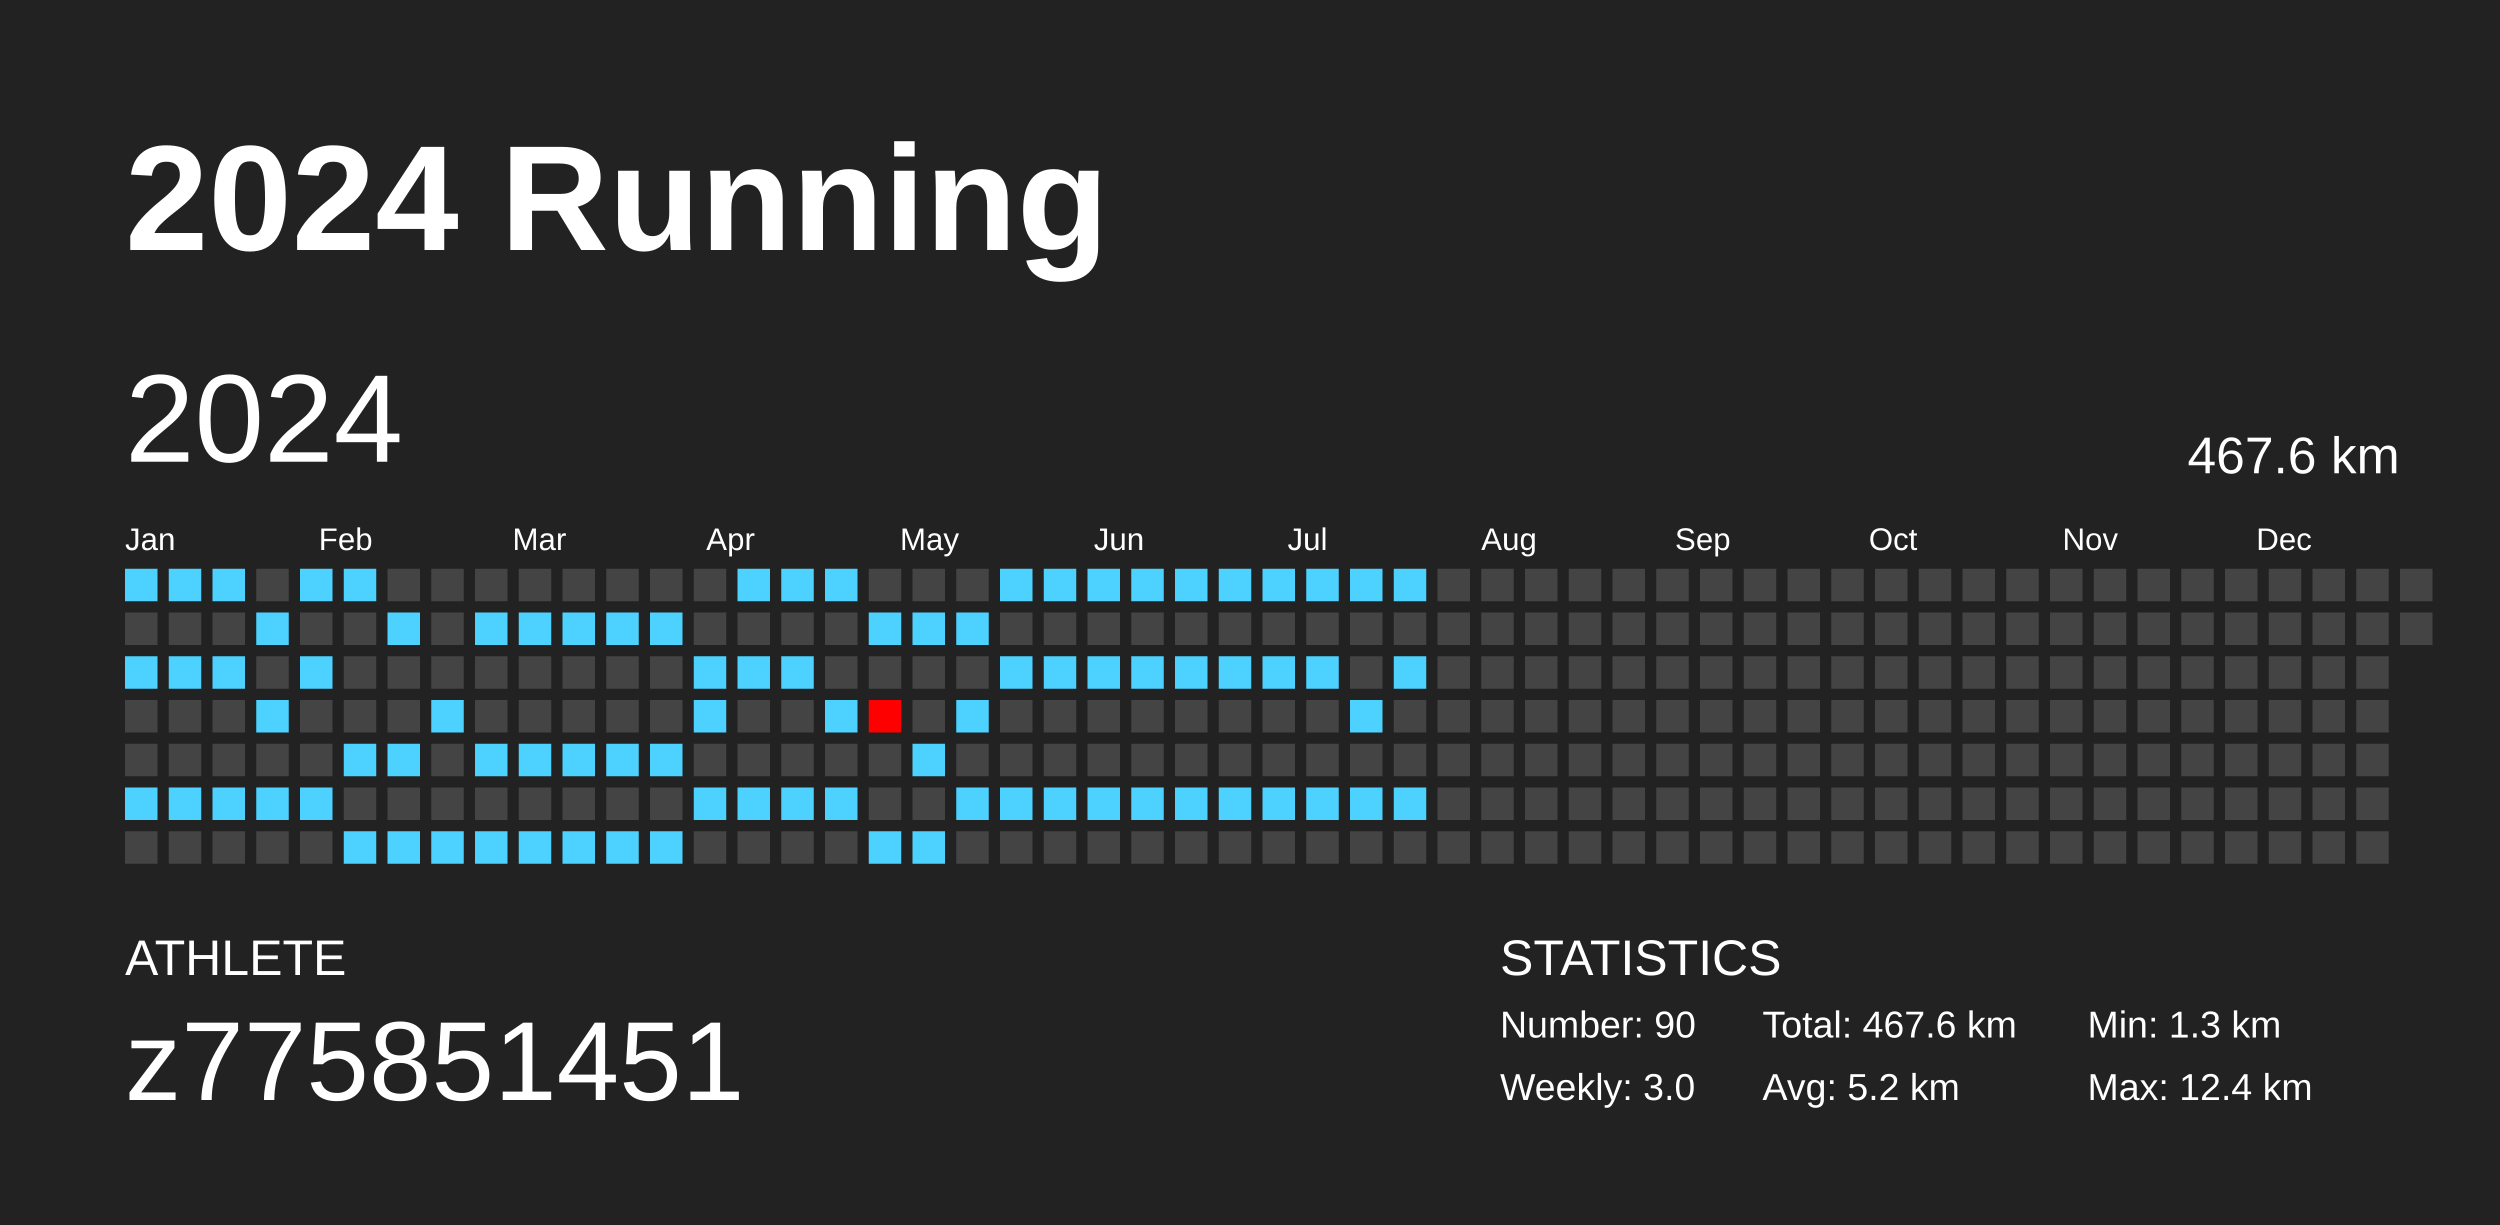
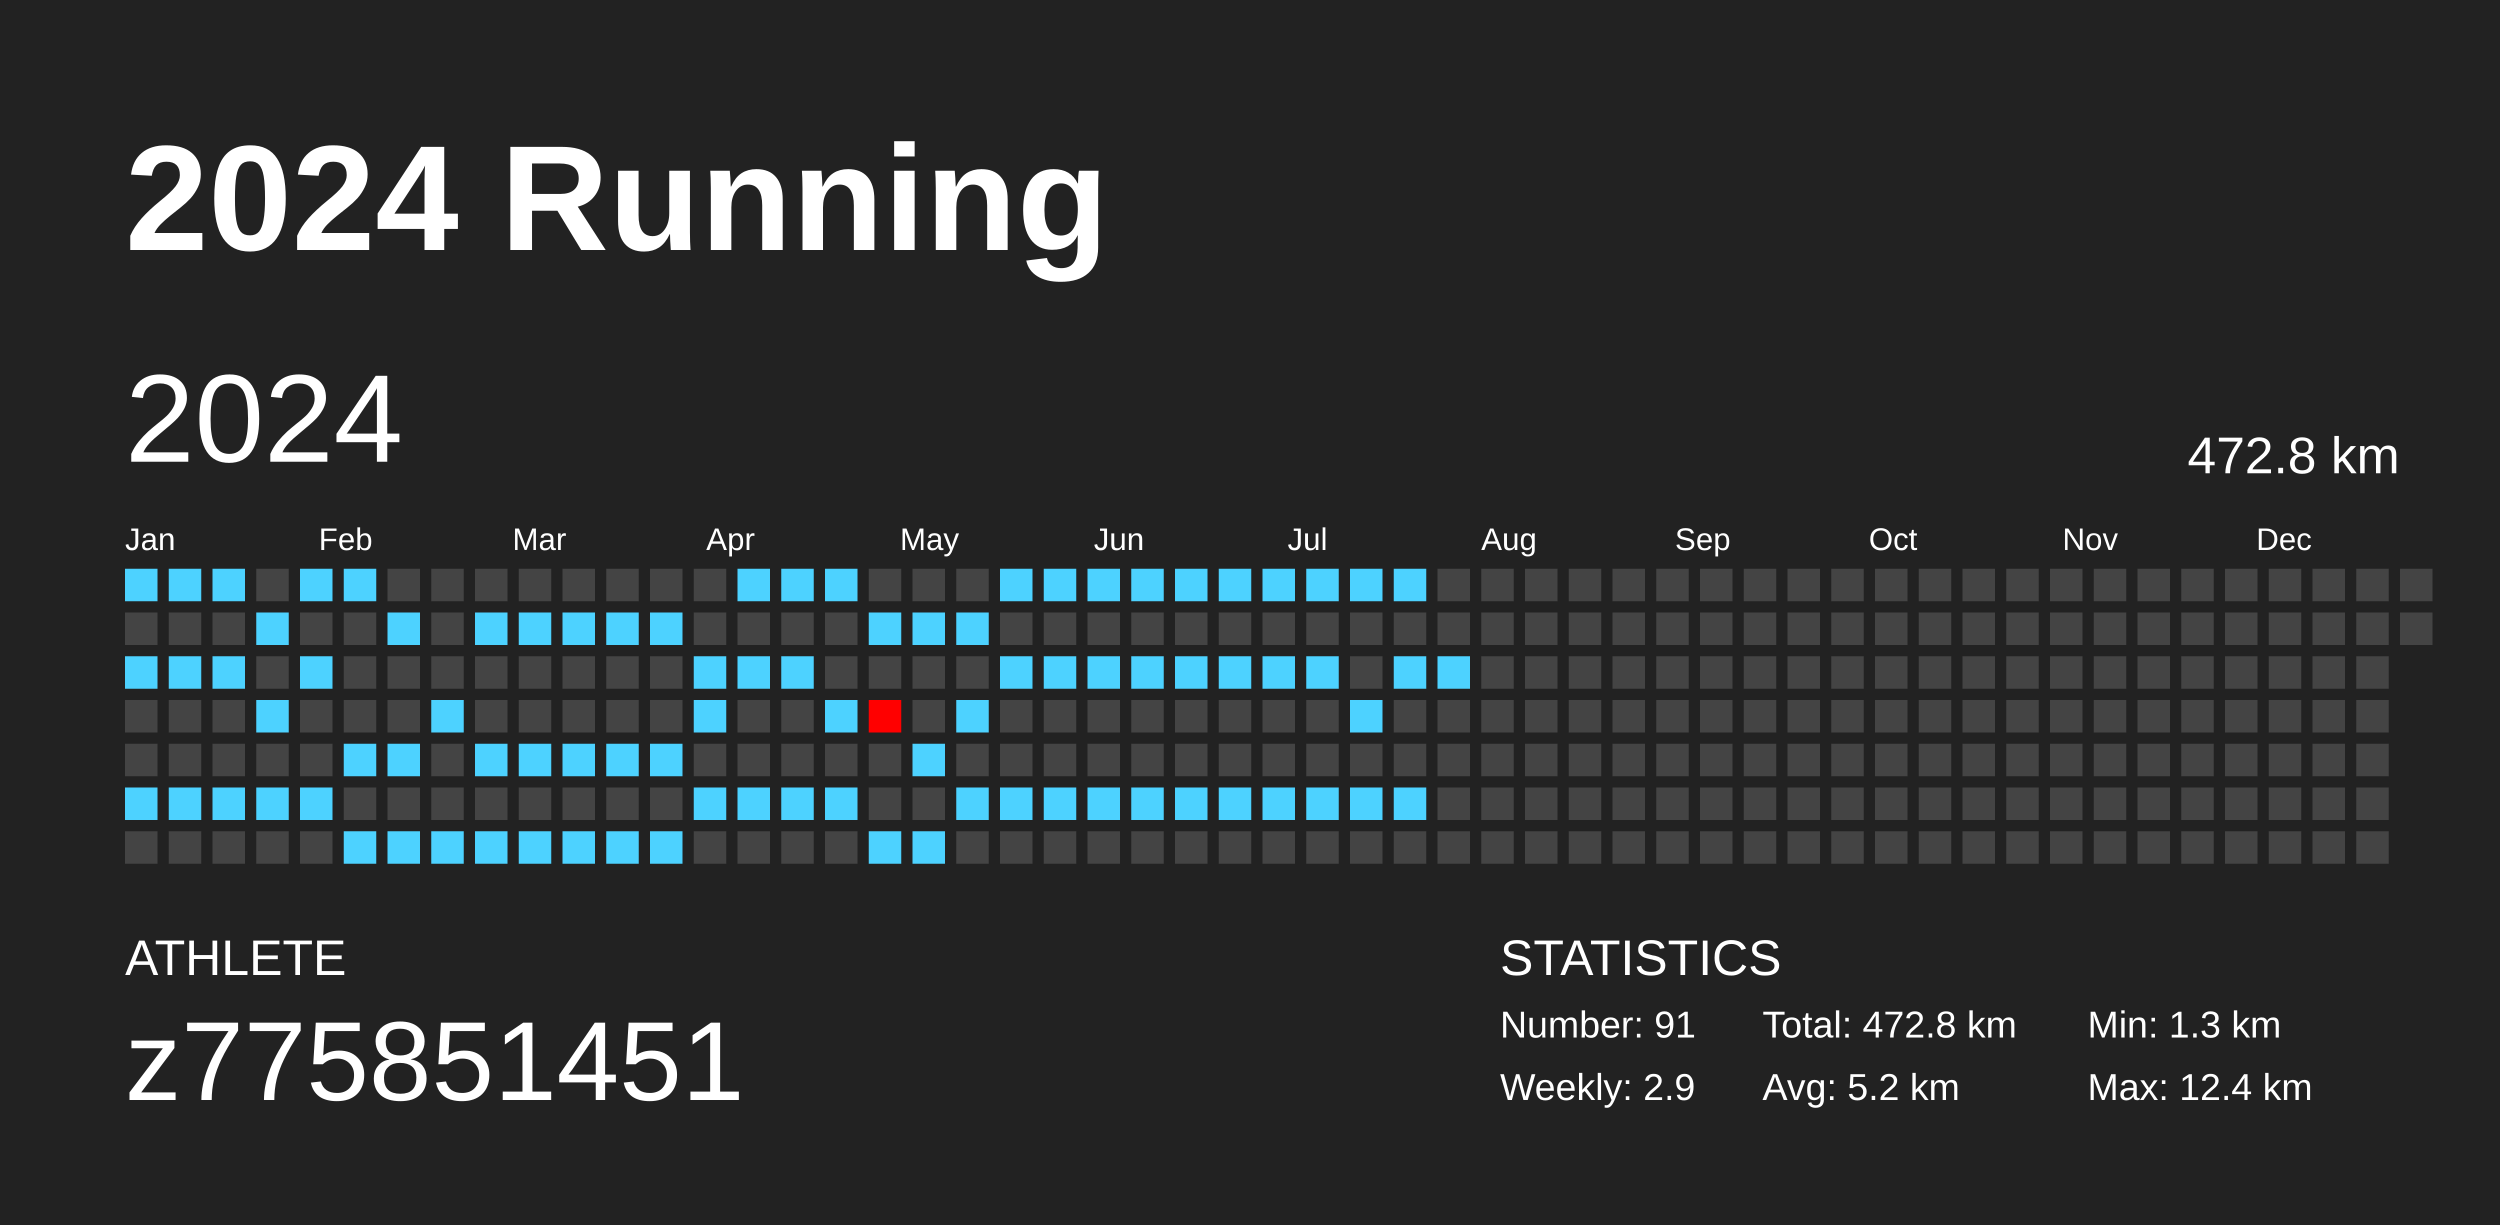
<svg xmlns="http://www.w3.org/2000/svg" baseProfile="full" height="98mm" version="1.1" viewBox="0,0,200,98" width="200mm">
  <defs />
  <rect fill="#222222" height="98" width="200" x="0" y="0" />
  <text fill="#FFFFFF" style="font-size:12px; font-family:Arial; font-weight:bold;" x="10" y="20">2024 Running</text>
  <text fill="#FFFFFF" style="font-size:4px; font-family:Arial" x="10" y="78">ATHLETE</text>
  <text fill="#FFFFFF" style="font-size:9px; font-family:Arial" x="10" y="88">z775851451</text>
  <text fill="#FFFFFF" style="font-size:4px; font-family:Arial" x="120" y="78">STATISTICS</text>
-   <text fill="#FFFFFF" style="font-size:3px; font-family:Arial" x="120" y="83">Number: 90</text>
-   <text fill="#FFFFFF" style="font-size:3px; font-family:Arial" x="120" y="88">Weekly: 3.0</text>
-   <text fill="#FFFFFF" style="font-size:3px; font-family:Arial" x="141" y="83">Total: 467.6 km</text>
+   <text fill="#FFFFFF" style="font-size:3px; font-family:Arial" x="120" y="83">Number: 91</text>
+   <text fill="#FFFFFF" style="font-size:3px; font-family:Arial" x="120" y="88">Weekly: 2.9</text>
+   <text fill="#FFFFFF" style="font-size:3px; font-family:Arial" x="141" y="83">Total: 472.8 km</text>
  <text fill="#FFFFFF" style="font-size:3px; font-family:Arial" x="141" y="88">Avg: 5.2 km</text>
  <text fill="#FFFFFF" style="font-size:3px; font-family:Arial" x="167" y="83">Min: 1.3 km</text>
  <text fill="#FFFFFF" style="font-size:3px; font-family:Arial" x="167" y="88">Max: 12.4 km</text>
  <text dominant-baseline="hanging" fill="#FFFFFF" style="font-size:10.0px; font-family:Arial;" x="10" y="30">2024</text>
-   <text dominant-baseline="hanging" fill="#FFFFFF" style="font-size:4.125px; font-family:Arial;" x="175" y="35">467.6 km</text>
+   <text dominant-baseline="hanging" fill="#FFFFFF" style="font-size:4.125px; font-family:Arial;" x="175" y="35">472.8 km</text>
  <text fill="#FFFFFF" style="font-size:2.5px; font-family:Arial" x="10.0" y="44">Jan</text>
  <text fill="#FFFFFF" style="font-size:2.5px; font-family:Arial" x="25.5" y="44">Feb</text>
  <text fill="#FFFFFF" style="font-size:2.5px; font-family:Arial" x="41.0" y="44">Mar</text>
  <text fill="#FFFFFF" style="font-size:2.5px; font-family:Arial" x="56.5" y="44">Apr</text>
  <text fill="#FFFFFF" style="font-size:2.5px; font-family:Arial" x="72.0" y="44">May</text>
  <text fill="#FFFFFF" style="font-size:2.5px; font-family:Arial" x="87.5" y="44">Jun</text>
  <text fill="#FFFFFF" style="font-size:2.5px; font-family:Arial" x="103.0" y="44">Jul</text>
  <text fill="#FFFFFF" style="font-size:2.5px; font-family:Arial" x="118.5" y="44">Aug</text>
  <text fill="#FFFFFF" style="font-size:2.5px; font-family:Arial" x="134.0" y="44">Sep</text>
  <text fill="#FFFFFF" style="font-size:2.5px; font-family:Arial" x="149.5" y="44">Oct</text>
  <text fill="#FFFFFF" style="font-size:2.5px; font-family:Arial" x="165.0" y="44">Nov</text>
  <text fill="#FFFFFF" style="font-size:2.5px; font-family:Arial" x="180.5" y="44">Dec</text>
  <rect fill="#4dd2ff" height="2.6" width="2.6" x="10.0" y="45.5" />
  <rect fill="#444444" height="2.6" width="2.6" x="10.0" y="49.0" />
  <rect fill="#4dd2ff" height="2.6" width="2.6" x="10.0" y="52.5" />
  <rect fill="#444444" height="2.6" width="2.6" x="10.0" y="56.0" />
  <rect fill="#444444" height="2.6" width="2.6" x="10.0" y="59.5" />
  <rect fill="#4dd2ff" height="2.6" width="2.6" x="10.0" y="63.0" />
  <rect fill="#444444" height="2.6" width="2.6" x="10.0" y="66.5" />
  <rect fill="#4dd2ff" height="2.6" width="2.6" x="13.5" y="45.5" />
  <rect fill="#444444" height="2.6" width="2.6" x="13.5" y="49.0" />
  <rect fill="#4dd2ff" height="2.6" width="2.6" x="13.5" y="52.5" />
  <rect fill="#444444" height="2.6" width="2.6" x="13.5" y="56.0" />
  <rect fill="#444444" height="2.6" width="2.6" x="13.5" y="59.5" />
  <rect fill="#4dd2ff" height="2.6" width="2.6" x="13.5" y="63.0" />
  <rect fill="#444444" height="2.6" width="2.6" x="13.5" y="66.5" />
  <rect fill="#4dd2ff" height="2.6" width="2.6" x="17.0" y="45.5" />
  <rect fill="#444444" height="2.6" width="2.6" x="17.0" y="49.0" />
  <rect fill="#4dd2ff" height="2.6" width="2.6" x="17.0" y="52.5" />
  <rect fill="#444444" height="2.6" width="2.6" x="17.0" y="56.0" />
  <rect fill="#444444" height="2.6" width="2.6" x="17.0" y="59.5" />
  <rect fill="#4dd2ff" height="2.6" width="2.6" x="17.0" y="63.0" />
  <rect fill="#444444" height="2.6" width="2.6" x="17.0" y="66.5" />
  <rect fill="#444444" height="2.6" width="2.6" x="20.5" y="45.5" />
  <rect fill="#4dd2ff" height="2.6" width="2.6" x="20.5" y="49.0" />
  <rect fill="#444444" height="2.6" width="2.6" x="20.5" y="52.5" />
  <rect fill="#4dd2ff" height="2.6" width="2.6" x="20.5" y="56.0" />
  <rect fill="#444444" height="2.6" width="2.6" x="20.5" y="59.5" />
  <rect fill="#4dd2ff" height="2.6" width="2.6" x="20.5" y="63.0" />
  <rect fill="#444444" height="2.6" width="2.6" x="20.5" y="66.5" />
  <rect fill="#4dd2ff" height="2.6" width="2.6" x="24.0" y="45.5" />
  <rect fill="#444444" height="2.6" width="2.6" x="24.0" y="49.0" />
  <rect fill="#4dd2ff" height="2.6" width="2.6" x="24.0" y="52.5" />
  <rect fill="#444444" height="2.6" width="2.6" x="24.0" y="56.0" />
  <rect fill="#444444" height="2.6" width="2.6" x="24.0" y="59.5" />
  <rect fill="#4dd2ff" height="2.6" width="2.6" x="24.0" y="63.0" />
  <rect fill="#444444" height="2.6" width="2.6" x="24.0" y="66.5" />
  <rect fill="#4dd2ff" height="2.6" width="2.6" x="27.5" y="45.5" />
  <rect fill="#444444" height="2.6" width="2.6" x="27.5" y="49.0" />
  <rect fill="#444444" height="2.6" width="2.6" x="27.5" y="52.5" />
  <rect fill="#444444" height="2.6" width="2.6" x="27.5" y="56.0" />
  <rect fill="#4dd2ff" height="2.6" width="2.6" x="27.5" y="59.5" />
  <rect fill="#444444" height="2.6" width="2.6" x="27.5" y="63.0" />
  <rect fill="#4dd2ff" height="2.6" width="2.6" x="27.5" y="66.5" />
  <rect fill="#444444" height="2.6" width="2.6" x="31.0" y="45.5" />
  <rect fill="#4dd2ff" height="2.6" width="2.6" x="31.0" y="49.0" />
  <rect fill="#444444" height="2.6" width="2.6" x="31.0" y="52.5" />
  <rect fill="#444444" height="2.6" width="2.6" x="31.0" y="56.0" />
  <rect fill="#4dd2ff" height="2.6" width="2.6" x="31.0" y="59.5" />
  <rect fill="#444444" height="2.6" width="2.6" x="31.0" y="63.0" />
  <rect fill="#4dd2ff" height="2.6" width="2.6" x="31.0" y="66.5" />
  <rect fill="#444444" height="2.6" width="2.6" x="34.5" y="45.5" />
  <rect fill="#444444" height="2.6" width="2.6" x="34.5" y="49.0" />
  <rect fill="#444444" height="2.6" width="2.6" x="34.5" y="52.5" />
  <rect fill="#4dd2ff" height="2.6" width="2.6" x="34.5" y="56.0" />
  <rect fill="#444444" height="2.6" width="2.6" x="34.5" y="59.5" />
  <rect fill="#444444" height="2.6" width="2.6" x="34.5" y="63.0" />
  <rect fill="#4dd2ff" height="2.6" width="2.6" x="34.5" y="66.5" />
  <rect fill="#444444" height="2.6" width="2.6" x="38.0" y="45.5" />
  <rect fill="#4dd2ff" height="2.6" width="2.6" x="38.0" y="49.0" />
  <rect fill="#444444" height="2.6" width="2.6" x="38.0" y="52.5" />
  <rect fill="#444444" height="2.6" width="2.6" x="38.0" y="56.0" />
  <rect fill="#4dd2ff" height="2.6" width="2.6" x="38.0" y="59.5" />
  <rect fill="#444444" height="2.6" width="2.6" x="38.0" y="63.0" />
  <rect fill="#4dd2ff" height="2.6" width="2.6" x="38.0" y="66.5" />
  <rect fill="#444444" height="2.6" width="2.6" x="41.5" y="45.5" />
  <rect fill="#4dd2ff" height="2.6" width="2.6" x="41.5" y="49.0" />
  <rect fill="#444444" height="2.6" width="2.6" x="41.5" y="52.5" />
  <rect fill="#444444" height="2.6" width="2.6" x="41.5" y="56.0" />
  <rect fill="#4dd2ff" height="2.6" width="2.6" x="41.5" y="59.5" />
  <rect fill="#444444" height="2.6" width="2.6" x="41.5" y="63.0" />
  <rect fill="#4dd2ff" height="2.6" width="2.6" x="41.5" y="66.5" />
  <rect fill="#444444" height="2.6" width="2.6" x="45.0" y="45.5" />
  <rect fill="#4dd2ff" height="2.6" width="2.6" x="45.0" y="49.0" />
  <rect fill="#444444" height="2.6" width="2.6" x="45.0" y="52.5" />
  <rect fill="#444444" height="2.6" width="2.6" x="45.0" y="56.0" />
  <rect fill="#4dd2ff" height="2.6" width="2.6" x="45.0" y="59.5" />
  <rect fill="#444444" height="2.6" width="2.6" x="45.0" y="63.0" />
  <rect fill="#4dd2ff" height="2.6" width="2.6" x="45.0" y="66.5" />
  <rect fill="#444444" height="2.6" width="2.6" x="48.5" y="45.5" />
  <rect fill="#4dd2ff" height="2.6" width="2.6" x="48.5" y="49.0" />
  <rect fill="#444444" height="2.6" width="2.6" x="48.5" y="52.5" />
  <rect fill="#444444" height="2.6" width="2.6" x="48.5" y="56.0" />
  <rect fill="#4dd2ff" height="2.6" width="2.6" x="48.5" y="59.5" />
  <rect fill="#444444" height="2.6" width="2.6" x="48.5" y="63.0" />
  <rect fill="#4dd2ff" height="2.6" width="2.6" x="48.5" y="66.5" />
  <rect fill="#444444" height="2.6" width="2.6" x="52.0" y="45.5" />
  <rect fill="#4dd2ff" height="2.6" width="2.6" x="52.0" y="49.0" />
  <rect fill="#444444" height="2.6" width="2.6" x="52.0" y="52.5" />
  <rect fill="#444444" height="2.6" width="2.6" x="52.0" y="56.0" />
  <rect fill="#4dd2ff" height="2.6" width="2.6" x="52.0" y="59.5" />
  <rect fill="#444444" height="2.6" width="2.6" x="52.0" y="63.0" />
  <rect fill="#4dd2ff" height="2.6" width="2.6" x="52.0" y="66.5" />
  <rect fill="#444444" height="2.6" width="2.6" x="55.5" y="45.5" />
  <rect fill="#444444" height="2.6" width="2.6" x="55.5" y="49.0" />
  <rect fill="#4dd2ff" height="2.6" width="2.6" x="55.5" y="52.5" />
  <rect fill="#4dd2ff" height="2.6" width="2.6" x="55.5" y="56.0" />
  <rect fill="#444444" height="2.6" width="2.6" x="55.5" y="59.5" />
  <rect fill="#4dd2ff" height="2.6" width="2.6" x="55.5" y="63.0" />
  <rect fill="#444444" height="2.6" width="2.6" x="55.5" y="66.5" />
  <rect fill="#4dd2ff" height="2.6" width="2.6" x="59.0" y="45.5" />
  <rect fill="#444444" height="2.6" width="2.6" x="59.0" y="49.0" />
  <rect fill="#4dd2ff" height="2.6" width="2.6" x="59.0" y="52.5" />
  <rect fill="#444444" height="2.6" width="2.6" x="59.0" y="56.0" />
  <rect fill="#444444" height="2.6" width="2.6" x="59.0" y="59.5" />
  <rect fill="#4dd2ff" height="2.6" width="2.6" x="59.0" y="63.0" />
  <rect fill="#444444" height="2.6" width="2.6" x="59.0" y="66.5" />
  <rect fill="#4dd2ff" height="2.6" width="2.6" x="62.5" y="45.5" />
  <rect fill="#444444" height="2.6" width="2.6" x="62.5" y="49.0" />
  <rect fill="#4dd2ff" height="2.6" width="2.6" x="62.5" y="52.5" />
  <rect fill="#444444" height="2.6" width="2.6" x="62.5" y="56.0" />
  <rect fill="#444444" height="2.6" width="2.6" x="62.5" y="59.5" />
  <rect fill="#4dd2ff" height="2.6" width="2.6" x="62.5" y="63.0" />
  <rect fill="#444444" height="2.6" width="2.6" x="62.5" y="66.5" />
  <rect fill="#4dd2ff" height="2.6" width="2.6" x="66.0" y="45.5" />
  <rect fill="#444444" height="2.6" width="2.6" x="66.0" y="49.0" />
  <rect fill="#444444" height="2.6" width="2.6" x="66.0" y="52.5" />
  <rect fill="#4dd2ff" height="2.6" width="2.6" x="66.0" y="56.0" />
  <rect fill="#444444" height="2.6" width="2.6" x="66.0" y="59.5" />
  <rect fill="#4dd2ff" height="2.6" width="2.6" x="66.0" y="63.0" />
  <rect fill="#444444" height="2.6" width="2.6" x="66.0" y="66.5" />
  <rect fill="#444444" height="2.6" width="2.6" x="69.5" y="45.5" />
  <rect fill="#4dd2ff" height="2.6" width="2.6" x="69.5" y="49.0" />
  <rect fill="#444444" height="2.6" width="2.6" x="69.5" y="52.5" />
  <rect fill="#ff0000" height="2.6" width="2.6" x="69.5" y="56.0" />
  <rect fill="#444444" height="2.6" width="2.6" x="69.5" y="59.5" />
  <rect fill="#444444" height="2.6" width="2.6" x="69.5" y="63.0" />
  <rect fill="#4dd2ff" height="2.6" width="2.6" x="69.5" y="66.5" />
  <rect fill="#444444" height="2.6" width="2.6" x="73.0" y="45.5" />
  <rect fill="#4dd2ff" height="2.6" width="2.6" x="73.0" y="49.0" />
  <rect fill="#444444" height="2.6" width="2.6" x="73.0" y="52.5" />
  <rect fill="#444444" height="2.6" width="2.6" x="73.0" y="56.0" />
  <rect fill="#4dd2ff" height="2.6" width="2.6" x="73.0" y="59.5" />
  <rect fill="#444444" height="2.6" width="2.6" x="73.0" y="63.0" />
  <rect fill="#4dd2ff" height="2.6" width="2.6" x="73.0" y="66.5" />
  <rect fill="#444444" height="2.6" width="2.6" x="76.5" y="45.5" />
  <rect fill="#4dd2ff" height="2.6" width="2.6" x="76.5" y="49.0" />
  <rect fill="#444444" height="2.6" width="2.6" x="76.5" y="52.5" />
  <rect fill="#4dd2ff" height="2.6" width="2.6" x="76.5" y="56.0" />
  <rect fill="#444444" height="2.6" width="2.6" x="76.5" y="59.5" />
  <rect fill="#4dd2ff" height="2.6" width="2.6" x="76.5" y="63.0" />
  <rect fill="#444444" height="2.6" width="2.6" x="76.5" y="66.5" />
  <rect fill="#4dd2ff" height="2.6" width="2.6" x="80.0" y="45.5" />
  <rect fill="#444444" height="2.6" width="2.6" x="80.0" y="49.0" />
  <rect fill="#4dd2ff" height="2.6" width="2.6" x="80.0" y="52.5" />
  <rect fill="#444444" height="2.6" width="2.6" x="80.0" y="56.0" />
  <rect fill="#444444" height="2.6" width="2.6" x="80.0" y="59.5" />
  <rect fill="#4dd2ff" height="2.6" width="2.6" x="80.0" y="63.0" />
  <rect fill="#444444" height="2.6" width="2.6" x="80.0" y="66.5" />
  <rect fill="#4dd2ff" height="2.6" width="2.6" x="83.5" y="45.5" />
  <rect fill="#444444" height="2.6" width="2.6" x="83.5" y="49.0" />
  <rect fill="#4dd2ff" height="2.6" width="2.6" x="83.5" y="52.5" />
  <rect fill="#444444" height="2.6" width="2.6" x="83.5" y="56.0" />
  <rect fill="#444444" height="2.6" width="2.6" x="83.5" y="59.5" />
  <rect fill="#4dd2ff" height="2.6" width="2.6" x="83.5" y="63.0" />
  <rect fill="#444444" height="2.6" width="2.6" x="83.5" y="66.5" />
  <rect fill="#4dd2ff" height="2.6" width="2.6" x="87.0" y="45.5" />
  <rect fill="#444444" height="2.6" width="2.6" x="87.0" y="49.0" />
  <rect fill="#4dd2ff" height="2.6" width="2.6" x="87.0" y="52.5" />
  <rect fill="#444444" height="2.6" width="2.6" x="87.0" y="56.0" />
  <rect fill="#444444" height="2.6" width="2.6" x="87.0" y="59.5" />
  <rect fill="#4dd2ff" height="2.6" width="2.6" x="87.0" y="63.0" />
  <rect fill="#444444" height="2.6" width="2.6" x="87.0" y="66.5" />
  <rect fill="#4dd2ff" height="2.6" width="2.6" x="90.5" y="45.5" />
  <rect fill="#444444" height="2.6" width="2.6" x="90.5" y="49.0" />
  <rect fill="#4dd2ff" height="2.6" width="2.6" x="90.5" y="52.5" />
  <rect fill="#444444" height="2.6" width="2.6" x="90.5" y="56.0" />
  <rect fill="#444444" height="2.6" width="2.6" x="90.5" y="59.5" />
  <rect fill="#4dd2ff" height="2.6" width="2.6" x="90.5" y="63.0" />
  <rect fill="#444444" height="2.6" width="2.6" x="90.5" y="66.5" />
  <rect fill="#4dd2ff" height="2.6" width="2.6" x="94.0" y="45.5" />
  <rect fill="#444444" height="2.6" width="2.6" x="94.0" y="49.0" />
  <rect fill="#4dd2ff" height="2.6" width="2.6" x="94.0" y="52.5" />
  <rect fill="#444444" height="2.6" width="2.6" x="94.0" y="56.0" />
  <rect fill="#444444" height="2.6" width="2.6" x="94.0" y="59.5" />
  <rect fill="#4dd2ff" height="2.6" width="2.6" x="94.0" y="63.0" />
  <rect fill="#444444" height="2.6" width="2.6" x="94.0" y="66.5" />
  <rect fill="#4dd2ff" height="2.6" width="2.6" x="97.5" y="45.5" />
  <rect fill="#444444" height="2.6" width="2.6" x="97.5" y="49.0" />
  <rect fill="#4dd2ff" height="2.6" width="2.6" x="97.5" y="52.5" />
  <rect fill="#444444" height="2.6" width="2.6" x="97.5" y="56.0" />
  <rect fill="#444444" height="2.6" width="2.6" x="97.5" y="59.5" />
  <rect fill="#4dd2ff" height="2.6" width="2.6" x="97.5" y="63.0" />
  <rect fill="#444444" height="2.6" width="2.6" x="97.5" y="66.5" />
  <rect fill="#4dd2ff" height="2.6" width="2.6" x="101.0" y="45.5" />
  <rect fill="#444444" height="2.6" width="2.6" x="101.0" y="49.0" />
  <rect fill="#4dd2ff" height="2.6" width="2.6" x="101.0" y="52.5" />
  <rect fill="#444444" height="2.6" width="2.6" x="101.0" y="56.0" />
  <rect fill="#444444" height="2.6" width="2.6" x="101.0" y="59.5" />
  <rect fill="#4dd2ff" height="2.6" width="2.6" x="101.0" y="63.0" />
  <rect fill="#444444" height="2.6" width="2.6" x="101.0" y="66.5" />
  <rect fill="#4dd2ff" height="2.6" width="2.6" x="104.5" y="45.5" />
  <rect fill="#444444" height="2.6" width="2.6" x="104.5" y="49.0" />
  <rect fill="#4dd2ff" height="2.6" width="2.6" x="104.5" y="52.5" />
  <rect fill="#444444" height="2.6" width="2.6" x="104.5" y="56.0" />
  <rect fill="#444444" height="2.6" width="2.6" x="104.5" y="59.5" />
  <rect fill="#4dd2ff" height="2.6" width="2.6" x="104.5" y="63.0" />
  <rect fill="#444444" height="2.6" width="2.6" x="104.5" y="66.5" />
  <rect fill="#4dd2ff" height="2.6" width="2.6" x="108.0" y="45.5" />
  <rect fill="#444444" height="2.6" width="2.6" x="108.0" y="49.0" />
  <rect fill="#444444" height="2.6" width="2.6" x="108.0" y="52.5" />
  <rect fill="#4dd2ff" height="2.6" width="2.6" x="108.0" y="56.0" />
  <rect fill="#444444" height="2.6" width="2.6" x="108.0" y="59.5" />
  <rect fill="#4dd2ff" height="2.6" width="2.6" x="108.0" y="63.0" />
  <rect fill="#444444" height="2.6" width="2.6" x="108.0" y="66.5" />
  <rect fill="#4dd2ff" height="2.6" width="2.6" x="111.5" y="45.5" />
  <rect fill="#444444" height="2.6" width="2.6" x="111.5" y="49.0" />
  <rect fill="#4dd2ff" height="2.6" width="2.6" x="111.5" y="52.5" />
  <rect fill="#444444" height="2.6" width="2.6" x="111.5" y="56.0" />
  <rect fill="#444444" height="2.6" width="2.6" x="111.5" y="59.5" />
  <rect fill="#4dd2ff" height="2.6" width="2.6" x="111.5" y="63.0" />
  <rect fill="#444444" height="2.6" width="2.6" x="111.5" y="66.5" />
  <rect fill="#444444" height="2.6" width="2.6" x="115.0" y="45.5" />
  <rect fill="#444444" height="2.6" width="2.6" x="115.0" y="49.0" />
-   <rect fill="#444444" height="2.6" width="2.6" x="115.0" y="52.5" />
+   <rect fill="#4dd2ff" height="2.6" width="2.6" x="115.0" y="52.5" />
  <rect fill="#444444" height="2.6" width="2.6" x="115.0" y="56.0" />
  <rect fill="#444444" height="2.6" width="2.6" x="115.0" y="59.5" />
  <rect fill="#444444" height="2.6" width="2.6" x="115.0" y="63.0" />
  <rect fill="#444444" height="2.6" width="2.6" x="115.0" y="66.5" />
  <rect fill="#444444" height="2.6" width="2.6" x="118.5" y="45.5" />
  <rect fill="#444444" height="2.6" width="2.6" x="118.5" y="49.0" />
  <rect fill="#444444" height="2.6" width="2.6" x="118.5" y="52.5" />
  <rect fill="#444444" height="2.6" width="2.6" x="118.5" y="56.0" />
  <rect fill="#444444" height="2.6" width="2.6" x="118.5" y="59.5" />
  <rect fill="#444444" height="2.6" width="2.6" x="118.5" y="63.0" />
  <rect fill="#444444" height="2.6" width="2.6" x="118.5" y="66.5" />
  <rect fill="#444444" height="2.6" width="2.6" x="122.0" y="45.5" />
  <rect fill="#444444" height="2.6" width="2.6" x="122.0" y="49.0" />
  <rect fill="#444444" height="2.6" width="2.6" x="122.0" y="52.5" />
  <rect fill="#444444" height="2.6" width="2.6" x="122.0" y="56.0" />
  <rect fill="#444444" height="2.6" width="2.6" x="122.0" y="59.5" />
  <rect fill="#444444" height="2.6" width="2.6" x="122.0" y="63.0" />
  <rect fill="#444444" height="2.6" width="2.6" x="122.0" y="66.5" />
  <rect fill="#444444" height="2.6" width="2.6" x="125.5" y="45.5" />
  <rect fill="#444444" height="2.6" width="2.6" x="125.5" y="49.0" />
  <rect fill="#444444" height="2.6" width="2.6" x="125.5" y="52.5" />
  <rect fill="#444444" height="2.6" width="2.6" x="125.5" y="56.0" />
  <rect fill="#444444" height="2.6" width="2.6" x="125.5" y="59.5" />
  <rect fill="#444444" height="2.6" width="2.6" x="125.5" y="63.0" />
  <rect fill="#444444" height="2.6" width="2.6" x="125.5" y="66.5" />
  <rect fill="#444444" height="2.6" width="2.6" x="129.0" y="45.5" />
  <rect fill="#444444" height="2.6" width="2.6" x="129.0" y="49.0" />
  <rect fill="#444444" height="2.6" width="2.6" x="129.0" y="52.5" />
  <rect fill="#444444" height="2.6" width="2.6" x="129.0" y="56.0" />
  <rect fill="#444444" height="2.6" width="2.6" x="129.0" y="59.5" />
  <rect fill="#444444" height="2.6" width="2.6" x="129.0" y="63.0" />
  <rect fill="#444444" height="2.6" width="2.6" x="129.0" y="66.5" />
  <rect fill="#444444" height="2.6" width="2.6" x="132.5" y="45.5" />
  <rect fill="#444444" height="2.6" width="2.6" x="132.5" y="49.0" />
  <rect fill="#444444" height="2.6" width="2.6" x="132.5" y="52.5" />
  <rect fill="#444444" height="2.6" width="2.6" x="132.5" y="56.0" />
  <rect fill="#444444" height="2.6" width="2.6" x="132.5" y="59.5" />
  <rect fill="#444444" height="2.6" width="2.6" x="132.5" y="63.0" />
  <rect fill="#444444" height="2.6" width="2.6" x="132.5" y="66.5" />
  <rect fill="#444444" height="2.6" width="2.6" x="136.0" y="45.5" />
  <rect fill="#444444" height="2.6" width="2.6" x="136.0" y="49.0" />
  <rect fill="#444444" height="2.6" width="2.6" x="136.0" y="52.5" />
  <rect fill="#444444" height="2.6" width="2.6" x="136.0" y="56.0" />
  <rect fill="#444444" height="2.6" width="2.6" x="136.0" y="59.5" />
  <rect fill="#444444" height="2.6" width="2.6" x="136.0" y="63.0" />
  <rect fill="#444444" height="2.6" width="2.6" x="136.0" y="66.5" />
  <rect fill="#444444" height="2.6" width="2.6" x="139.5" y="45.5" />
  <rect fill="#444444" height="2.6" width="2.6" x="139.5" y="49.0" />
  <rect fill="#444444" height="2.6" width="2.6" x="139.5" y="52.5" />
  <rect fill="#444444" height="2.6" width="2.6" x="139.5" y="56.0" />
  <rect fill="#444444" height="2.6" width="2.6" x="139.5" y="59.5" />
  <rect fill="#444444" height="2.6" width="2.6" x="139.5" y="63.0" />
  <rect fill="#444444" height="2.6" width="2.6" x="139.5" y="66.5" />
  <rect fill="#444444" height="2.6" width="2.6" x="143.0" y="45.5" />
  <rect fill="#444444" height="2.6" width="2.6" x="143.0" y="49.0" />
  <rect fill="#444444" height="2.6" width="2.6" x="143.0" y="52.5" />
  <rect fill="#444444" height="2.6" width="2.6" x="143.0" y="56.0" />
  <rect fill="#444444" height="2.6" width="2.6" x="143.0" y="59.5" />
  <rect fill="#444444" height="2.6" width="2.6" x="143.0" y="63.0" />
  <rect fill="#444444" height="2.6" width="2.6" x="143.0" y="66.5" />
  <rect fill="#444444" height="2.6" width="2.6" x="146.5" y="45.5" />
  <rect fill="#444444" height="2.6" width="2.6" x="146.5" y="49.0" />
  <rect fill="#444444" height="2.6" width="2.6" x="146.5" y="52.5" />
  <rect fill="#444444" height="2.6" width="2.6" x="146.5" y="56.0" />
  <rect fill="#444444" height="2.6" width="2.6" x="146.5" y="59.5" />
  <rect fill="#444444" height="2.6" width="2.6" x="146.5" y="63.0" />
  <rect fill="#444444" height="2.6" width="2.6" x="146.5" y="66.5" />
  <rect fill="#444444" height="2.6" width="2.6" x="150.0" y="45.5" />
  <rect fill="#444444" height="2.6" width="2.6" x="150.0" y="49.0" />
  <rect fill="#444444" height="2.6" width="2.6" x="150.0" y="52.5" />
  <rect fill="#444444" height="2.6" width="2.6" x="150.0" y="56.0" />
  <rect fill="#444444" height="2.6" width="2.6" x="150.0" y="59.5" />
  <rect fill="#444444" height="2.6" width="2.6" x="150.0" y="63.0" />
  <rect fill="#444444" height="2.6" width="2.6" x="150.0" y="66.5" />
  <rect fill="#444444" height="2.6" width="2.6" x="153.5" y="45.5" />
  <rect fill="#444444" height="2.6" width="2.6" x="153.5" y="49.0" />
  <rect fill="#444444" height="2.6" width="2.6" x="153.5" y="52.5" />
  <rect fill="#444444" height="2.6" width="2.6" x="153.5" y="56.0" />
  <rect fill="#444444" height="2.6" width="2.6" x="153.5" y="59.5" />
  <rect fill="#444444" height="2.6" width="2.6" x="153.5" y="63.0" />
  <rect fill="#444444" height="2.6" width="2.6" x="153.5" y="66.5" />
  <rect fill="#444444" height="2.6" width="2.6" x="157.0" y="45.5" />
  <rect fill="#444444" height="2.6" width="2.6" x="157.0" y="49.0" />
  <rect fill="#444444" height="2.6" width="2.6" x="157.0" y="52.5" />
  <rect fill="#444444" height="2.6" width="2.6" x="157.0" y="56.0" />
  <rect fill="#444444" height="2.6" width="2.6" x="157.0" y="59.5" />
  <rect fill="#444444" height="2.6" width="2.6" x="157.0" y="63.0" />
  <rect fill="#444444" height="2.6" width="2.6" x="157.0" y="66.5" />
  <rect fill="#444444" height="2.6" width="2.6" x="160.5" y="45.5" />
  <rect fill="#444444" height="2.6" width="2.6" x="160.5" y="49.0" />
  <rect fill="#444444" height="2.6" width="2.6" x="160.5" y="52.5" />
  <rect fill="#444444" height="2.6" width="2.6" x="160.5" y="56.0" />
  <rect fill="#444444" height="2.6" width="2.6" x="160.5" y="59.5" />
  <rect fill="#444444" height="2.6" width="2.6" x="160.5" y="63.0" />
  <rect fill="#444444" height="2.6" width="2.6" x="160.5" y="66.5" />
  <rect fill="#444444" height="2.6" width="2.6" x="164.0" y="45.5" />
  <rect fill="#444444" height="2.6" width="2.6" x="164.0" y="49.0" />
  <rect fill="#444444" height="2.6" width="2.6" x="164.0" y="52.5" />
  <rect fill="#444444" height="2.6" width="2.6" x="164.0" y="56.0" />
  <rect fill="#444444" height="2.6" width="2.6" x="164.0" y="59.5" />
  <rect fill="#444444" height="2.6" width="2.6" x="164.0" y="63.0" />
  <rect fill="#444444" height="2.6" width="2.6" x="164.0" y="66.5" />
  <rect fill="#444444" height="2.6" width="2.6" x="167.5" y="45.5" />
  <rect fill="#444444" height="2.6" width="2.6" x="167.5" y="49.0" />
  <rect fill="#444444" height="2.6" width="2.6" x="167.5" y="52.5" />
  <rect fill="#444444" height="2.6" width="2.6" x="167.5" y="56.0" />
  <rect fill="#444444" height="2.6" width="2.6" x="167.5" y="59.5" />
  <rect fill="#444444" height="2.6" width="2.6" x="167.5" y="63.0" />
  <rect fill="#444444" height="2.6" width="2.6" x="167.5" y="66.5" />
  <rect fill="#444444" height="2.6" width="2.6" x="171.0" y="45.5" />
  <rect fill="#444444" height="2.6" width="2.6" x="171.0" y="49.0" />
  <rect fill="#444444" height="2.6" width="2.6" x="171.0" y="52.5" />
  <rect fill="#444444" height="2.6" width="2.6" x="171.0" y="56.0" />
  <rect fill="#444444" height="2.6" width="2.6" x="171.0" y="59.5" />
  <rect fill="#444444" height="2.6" width="2.6" x="171.0" y="63.0" />
  <rect fill="#444444" height="2.6" width="2.6" x="171.0" y="66.5" />
  <rect fill="#444444" height="2.6" width="2.6" x="174.5" y="45.5" />
  <rect fill="#444444" height="2.6" width="2.6" x="174.5" y="49.0" />
  <rect fill="#444444" height="2.6" width="2.6" x="174.5" y="52.5" />
  <rect fill="#444444" height="2.6" width="2.6" x="174.5" y="56.0" />
  <rect fill="#444444" height="2.6" width="2.6" x="174.5" y="59.5" />
  <rect fill="#444444" height="2.6" width="2.6" x="174.5" y="63.0" />
  <rect fill="#444444" height="2.6" width="2.6" x="174.5" y="66.5" />
  <rect fill="#444444" height="2.6" width="2.6" x="178.0" y="45.5" />
  <rect fill="#444444" height="2.6" width="2.6" x="178.0" y="49.0" />
  <rect fill="#444444" height="2.6" width="2.6" x="178.0" y="52.5" />
  <rect fill="#444444" height="2.6" width="2.6" x="178.0" y="56.0" />
  <rect fill="#444444" height="2.6" width="2.6" x="178.0" y="59.5" />
  <rect fill="#444444" height="2.6" width="2.6" x="178.0" y="63.0" />
  <rect fill="#444444" height="2.6" width="2.6" x="178.0" y="66.5" />
  <rect fill="#444444" height="2.6" width="2.6" x="181.5" y="45.5" />
  <rect fill="#444444" height="2.6" width="2.6" x="181.5" y="49.0" />
  <rect fill="#444444" height="2.6" width="2.6" x="181.5" y="52.5" />
  <rect fill="#444444" height="2.6" width="2.6" x="181.5" y="56.0" />
  <rect fill="#444444" height="2.6" width="2.6" x="181.5" y="59.5" />
  <rect fill="#444444" height="2.6" width="2.6" x="181.5" y="63.0" />
  <rect fill="#444444" height="2.6" width="2.6" x="181.5" y="66.5" />
  <rect fill="#444444" height="2.6" width="2.6" x="185.0" y="45.5" />
  <rect fill="#444444" height="2.6" width="2.6" x="185.0" y="49.0" />
  <rect fill="#444444" height="2.6" width="2.6" x="185.0" y="52.5" />
  <rect fill="#444444" height="2.6" width="2.6" x="185.0" y="56.0" />
  <rect fill="#444444" height="2.6" width="2.6" x="185.0" y="59.5" />
  <rect fill="#444444" height="2.6" width="2.6" x="185.0" y="63.0" />
  <rect fill="#444444" height="2.6" width="2.6" x="185.0" y="66.5" />
  <rect fill="#444444" height="2.6" width="2.6" x="188.5" y="45.5" />
  <rect fill="#444444" height="2.6" width="2.6" x="188.5" y="49.0" />
  <rect fill="#444444" height="2.6" width="2.6" x="188.5" y="52.5" />
  <rect fill="#444444" height="2.6" width="2.6" x="188.5" y="56.0" />
  <rect fill="#444444" height="2.6" width="2.6" x="188.5" y="59.5" />
  <rect fill="#444444" height="2.6" width="2.6" x="188.5" y="63.0" />
  <rect fill="#444444" height="2.6" width="2.6" x="188.5" y="66.5" />
  <rect fill="#444444" height="2.6" width="2.6" x="192.0" y="45.5" />
  <rect fill="#444444" height="2.6" width="2.6" x="192.0" y="49.0" />
</svg>
